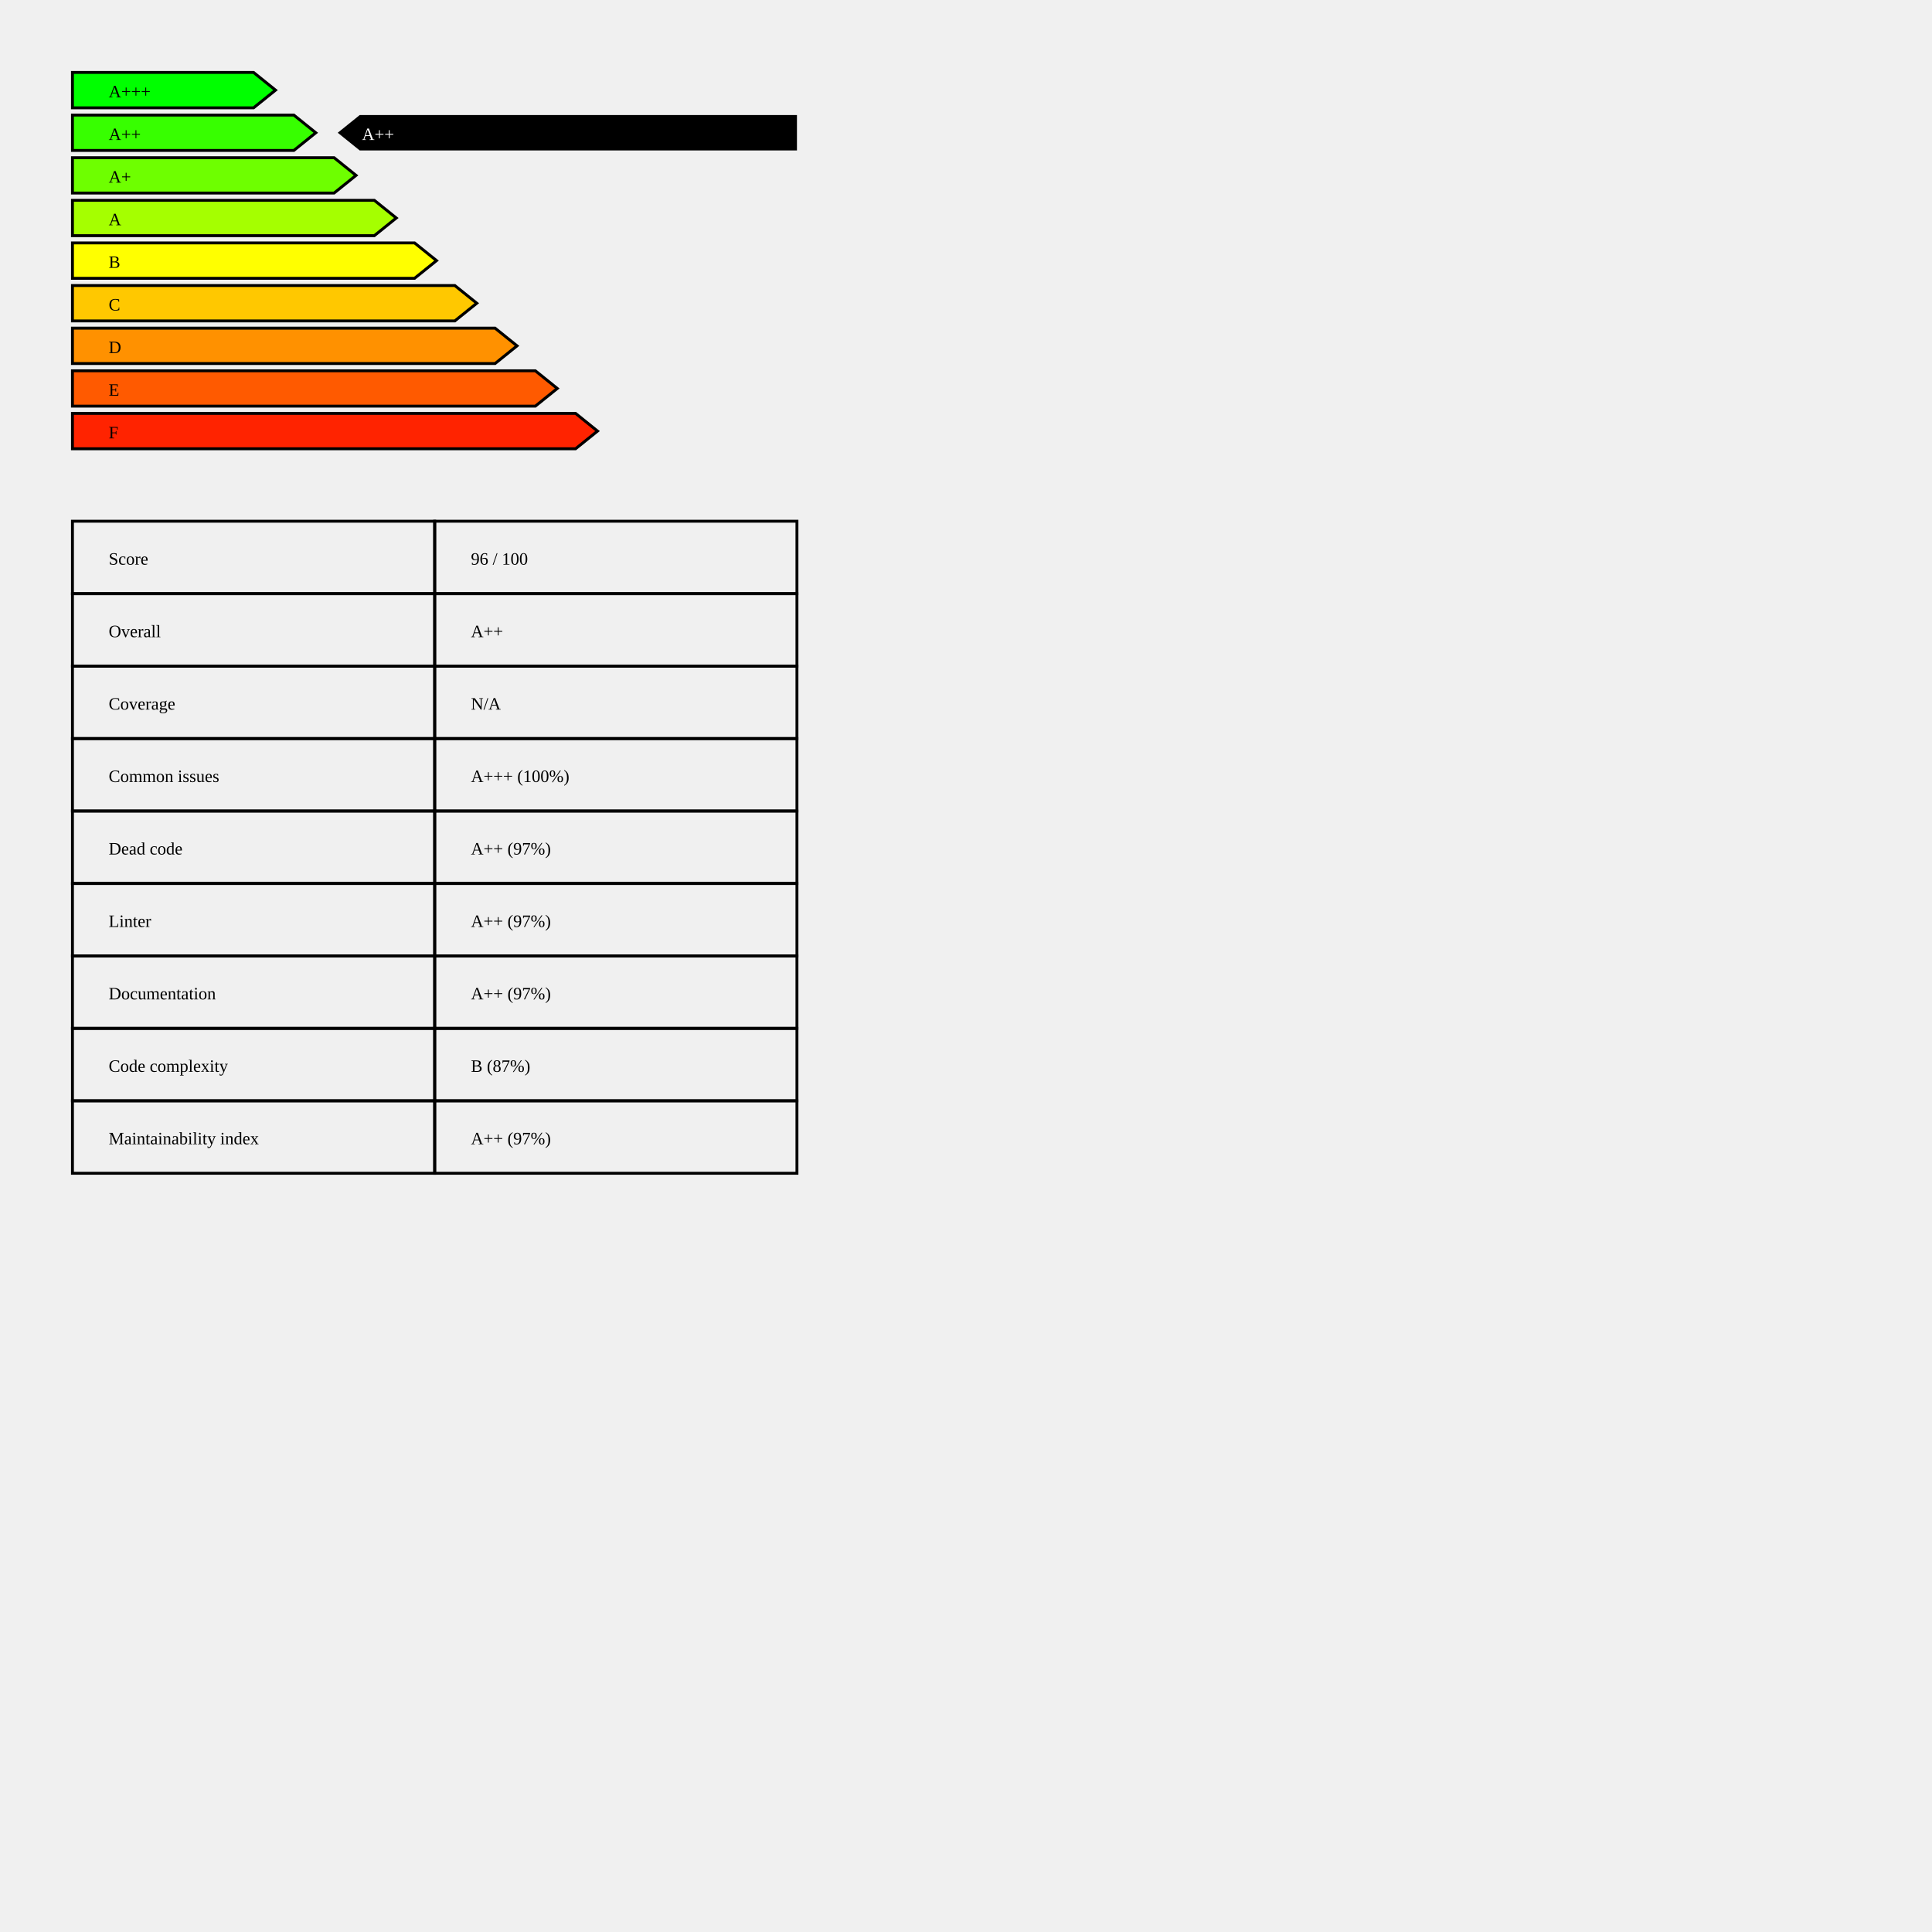
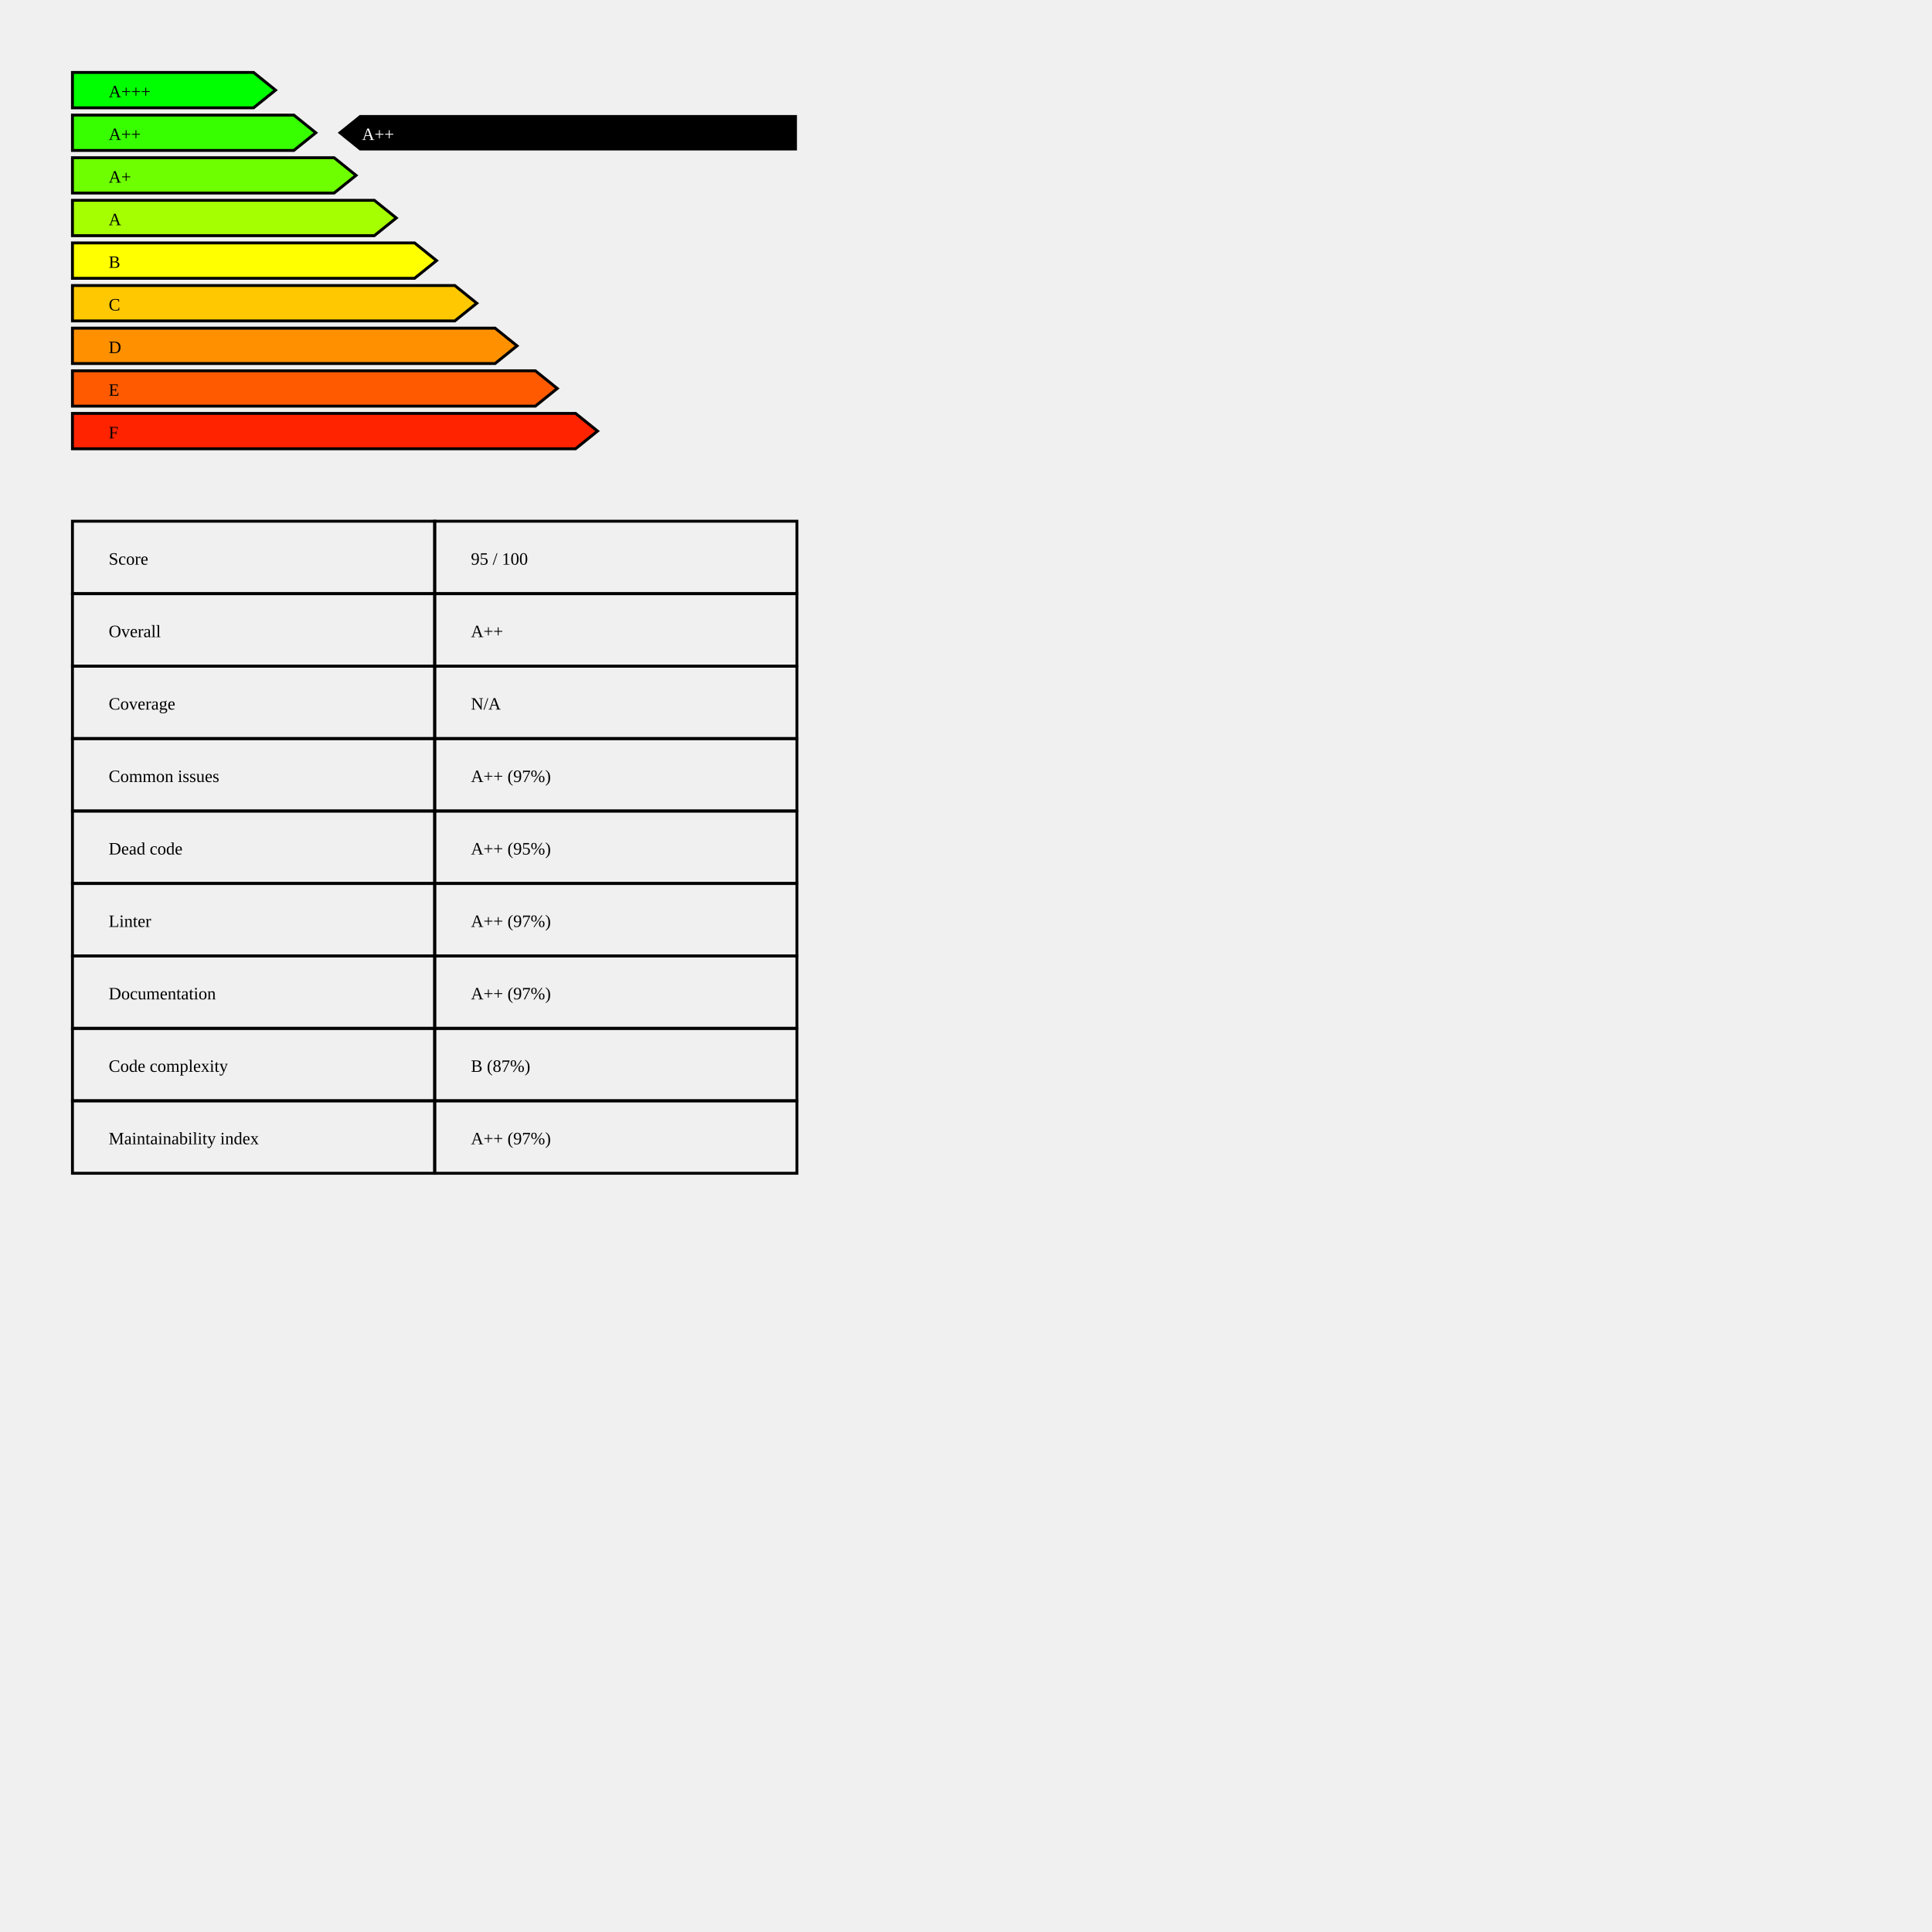
<svg xmlns="http://www.w3.org/2000/svg" baseProfile="full" height="1000pt" version="1.1" width="1000pt">
  <defs />
  <polygon points="50,50.0 175.0,50.0 190.152,62.206 175.0,74.412 50,74.412 50,50.0" style="fill:rgb(0 255 0);stroke:black;stroke-width:2;" />
  <text x="75.0" y="67.206">A+++</text>
  <polygon points="50,79.412 202.778,79.412 217.929,91.618 202.778,103.824 50,103.824 50,79.412" style="fill:rgb(55 255 0);stroke:black;stroke-width:2;" />
  <text x="75.0" y="96.618">A++</text>
  <polygon points="50,108.824 230.556,108.824 245.707,121.029 230.556,133.235 50,133.235 50,108.824" style="fill:rgb(110 255 0);stroke:black;stroke-width:2;" />
  <text x="75.0" y="126.029">A+</text>
  <polygon points="50,138.235 258.333,138.235 273.485,150.441 258.333,162.647 50,162.647 50,138.235" style="fill:rgb(165 255 0);stroke:black;stroke-width:2;" />
  <text x="75.0" y="155.441">A</text>
  <polygon points="50,167.647 286.111,167.647 301.263,179.853 286.111,192.059 50,192.059 50,167.647" style="fill:rgb(255 255 0);stroke:black;stroke-width:2;" />
  <text x="75.0" y="184.853">B</text>
  <polygon points="50,197.059 313.889,197.059 329.04,209.265 313.889,221.471 50,221.471 50,197.059" style="fill:rgb(255 200 0);stroke:black;stroke-width:2;" />
  <text x="75.0" y="214.265">C</text>
  <polygon points="50,226.471 341.667,226.471 356.818,238.676 341.667,250.882 50,250.882 50,226.471" style="fill:rgb(255 145 0);stroke:black;stroke-width:2;" />
  <text x="75.0" y="243.676">D</text>
  <polygon points="50,255.882 369.444,255.882 384.596,268.088 369.444,280.294 50,280.294 50,255.882" style="fill:rgb(255 90 0);stroke:black;stroke-width:2;" />
  <text x="75.0" y="273.088">E</text>
  <polygon points="50,285.294 397.222,285.294 412.374,297.5 397.222,309.706 50,309.706 50,285.294" style="fill:rgb(255 35 0);stroke:black;stroke-width:2;" />
  <text x="75.0" y="302.5">F</text>
  <polygon points="248.232,79.412 233.081,91.618 248.232,103.824 550,103.824 550,79.412" style="fill:black;" />
  <text fill="white" x="249.798" y="96.618">A++</text>
  <text x="75.0" y="389.706">Score</text>
-   <text x="325.0" y="389.706">96 / 100</text>
+   <text x="325.0" y="389.706">95 / 100</text>
  <polygon points="50,359.706 300,359.706 300,409.706 50,409.706 50,359.706" style="fill:none; stroke:black;stroke-width:2;" />
  <polygon points="300,359.706 550,359.706 550,409.706 300,409.706 300,359.706" style="fill:none; stroke:black;stroke-width:2;" />
  <text x="75.0" y="439.706">Overall</text>
  <text x="325.0" y="439.706">A++</text>
  <polygon points="50,409.706 300,409.706 300,459.706 50,459.706 50,409.706" style="fill:none; stroke:black;stroke-width:2;" />
  <polygon points="300,409.706 550,409.706 550,459.706 300,459.706 300,409.706" style="fill:none; stroke:black;stroke-width:2;" />
  <text x="75.0" y="489.706">Coverage</text>
  <text x="325.0" y="489.706">N/A</text>
  <polygon points="50,459.706 300,459.706 300,509.706 50,509.706 50,459.706" style="fill:none; stroke:black;stroke-width:2;" />
  <polygon points="300,459.706 550,459.706 550,509.706 300,509.706 300,459.706" style="fill:none; stroke:black;stroke-width:2;" />
  <text x="75.0" y="539.706">Common issues</text>
-   <text x="325.0" y="539.706">A+++  (100%)</text>
+   <text x="325.0" y="539.706">A++  (97%)</text>
  <polygon points="50,509.706 300,509.706 300,559.706 50,559.706 50,509.706" style="fill:none; stroke:black;stroke-width:2;" />
  <polygon points="300,509.706 550,509.706 550,559.706 300,559.706 300,509.706" style="fill:none; stroke:black;stroke-width:2;" />
  <text x="75.0" y="589.706">Dead code</text>
-   <text x="325.0" y="589.706">A++  (97%)</text>
+   <text x="325.0" y="589.706">A++  (95%)</text>
  <polygon points="50,559.706 300,559.706 300,609.706 50,609.706 50,559.706" style="fill:none; stroke:black;stroke-width:2;" />
  <polygon points="300,559.706 550,559.706 550,609.706 300,609.706 300,559.706" style="fill:none; stroke:black;stroke-width:2;" />
  <text x="75.0" y="639.706">Linter</text>
  <text x="325.0" y="639.706">A++  (97%)</text>
  <polygon points="50,609.706 300,609.706 300,659.706 50,659.706 50,609.706" style="fill:none; stroke:black;stroke-width:2;" />
  <polygon points="300,609.706 550,609.706 550,659.706 300,659.706 300,609.706" style="fill:none; stroke:black;stroke-width:2;" />
  <text x="75.0" y="689.706">Documentation</text>
  <text x="325.0" y="689.706">A++  (97%)</text>
  <polygon points="50,659.706 300,659.706 300,709.706 50,709.706 50,659.706" style="fill:none; stroke:black;stroke-width:2;" />
  <polygon points="300,659.706 550,659.706 550,709.706 300,709.706 300,659.706" style="fill:none; stroke:black;stroke-width:2;" />
  <text x="75.0" y="739.706">Code complexity</text>
  <text x="325.0" y="739.706">B  (87%)</text>
  <polygon points="50,709.706 300,709.706 300,759.706 50,759.706 50,709.706" style="fill:none; stroke:black;stroke-width:2;" />
  <polygon points="300,709.706 550,709.706 550,759.706 300,759.706 300,709.706" style="fill:none; stroke:black;stroke-width:2;" />
  <text x="75.0" y="789.706">Maintainability index</text>
  <text x="325.0" y="789.706">A++  (97%)</text>
  <polygon points="50,759.706 300,759.706 300,809.706 50,809.706 50,759.706" style="fill:none; stroke:black;stroke-width:2;" />
  <polygon points="300,759.706 550,759.706 550,809.706 300,809.706 300,759.706" style="fill:none; stroke:black;stroke-width:2;" />
</svg>
